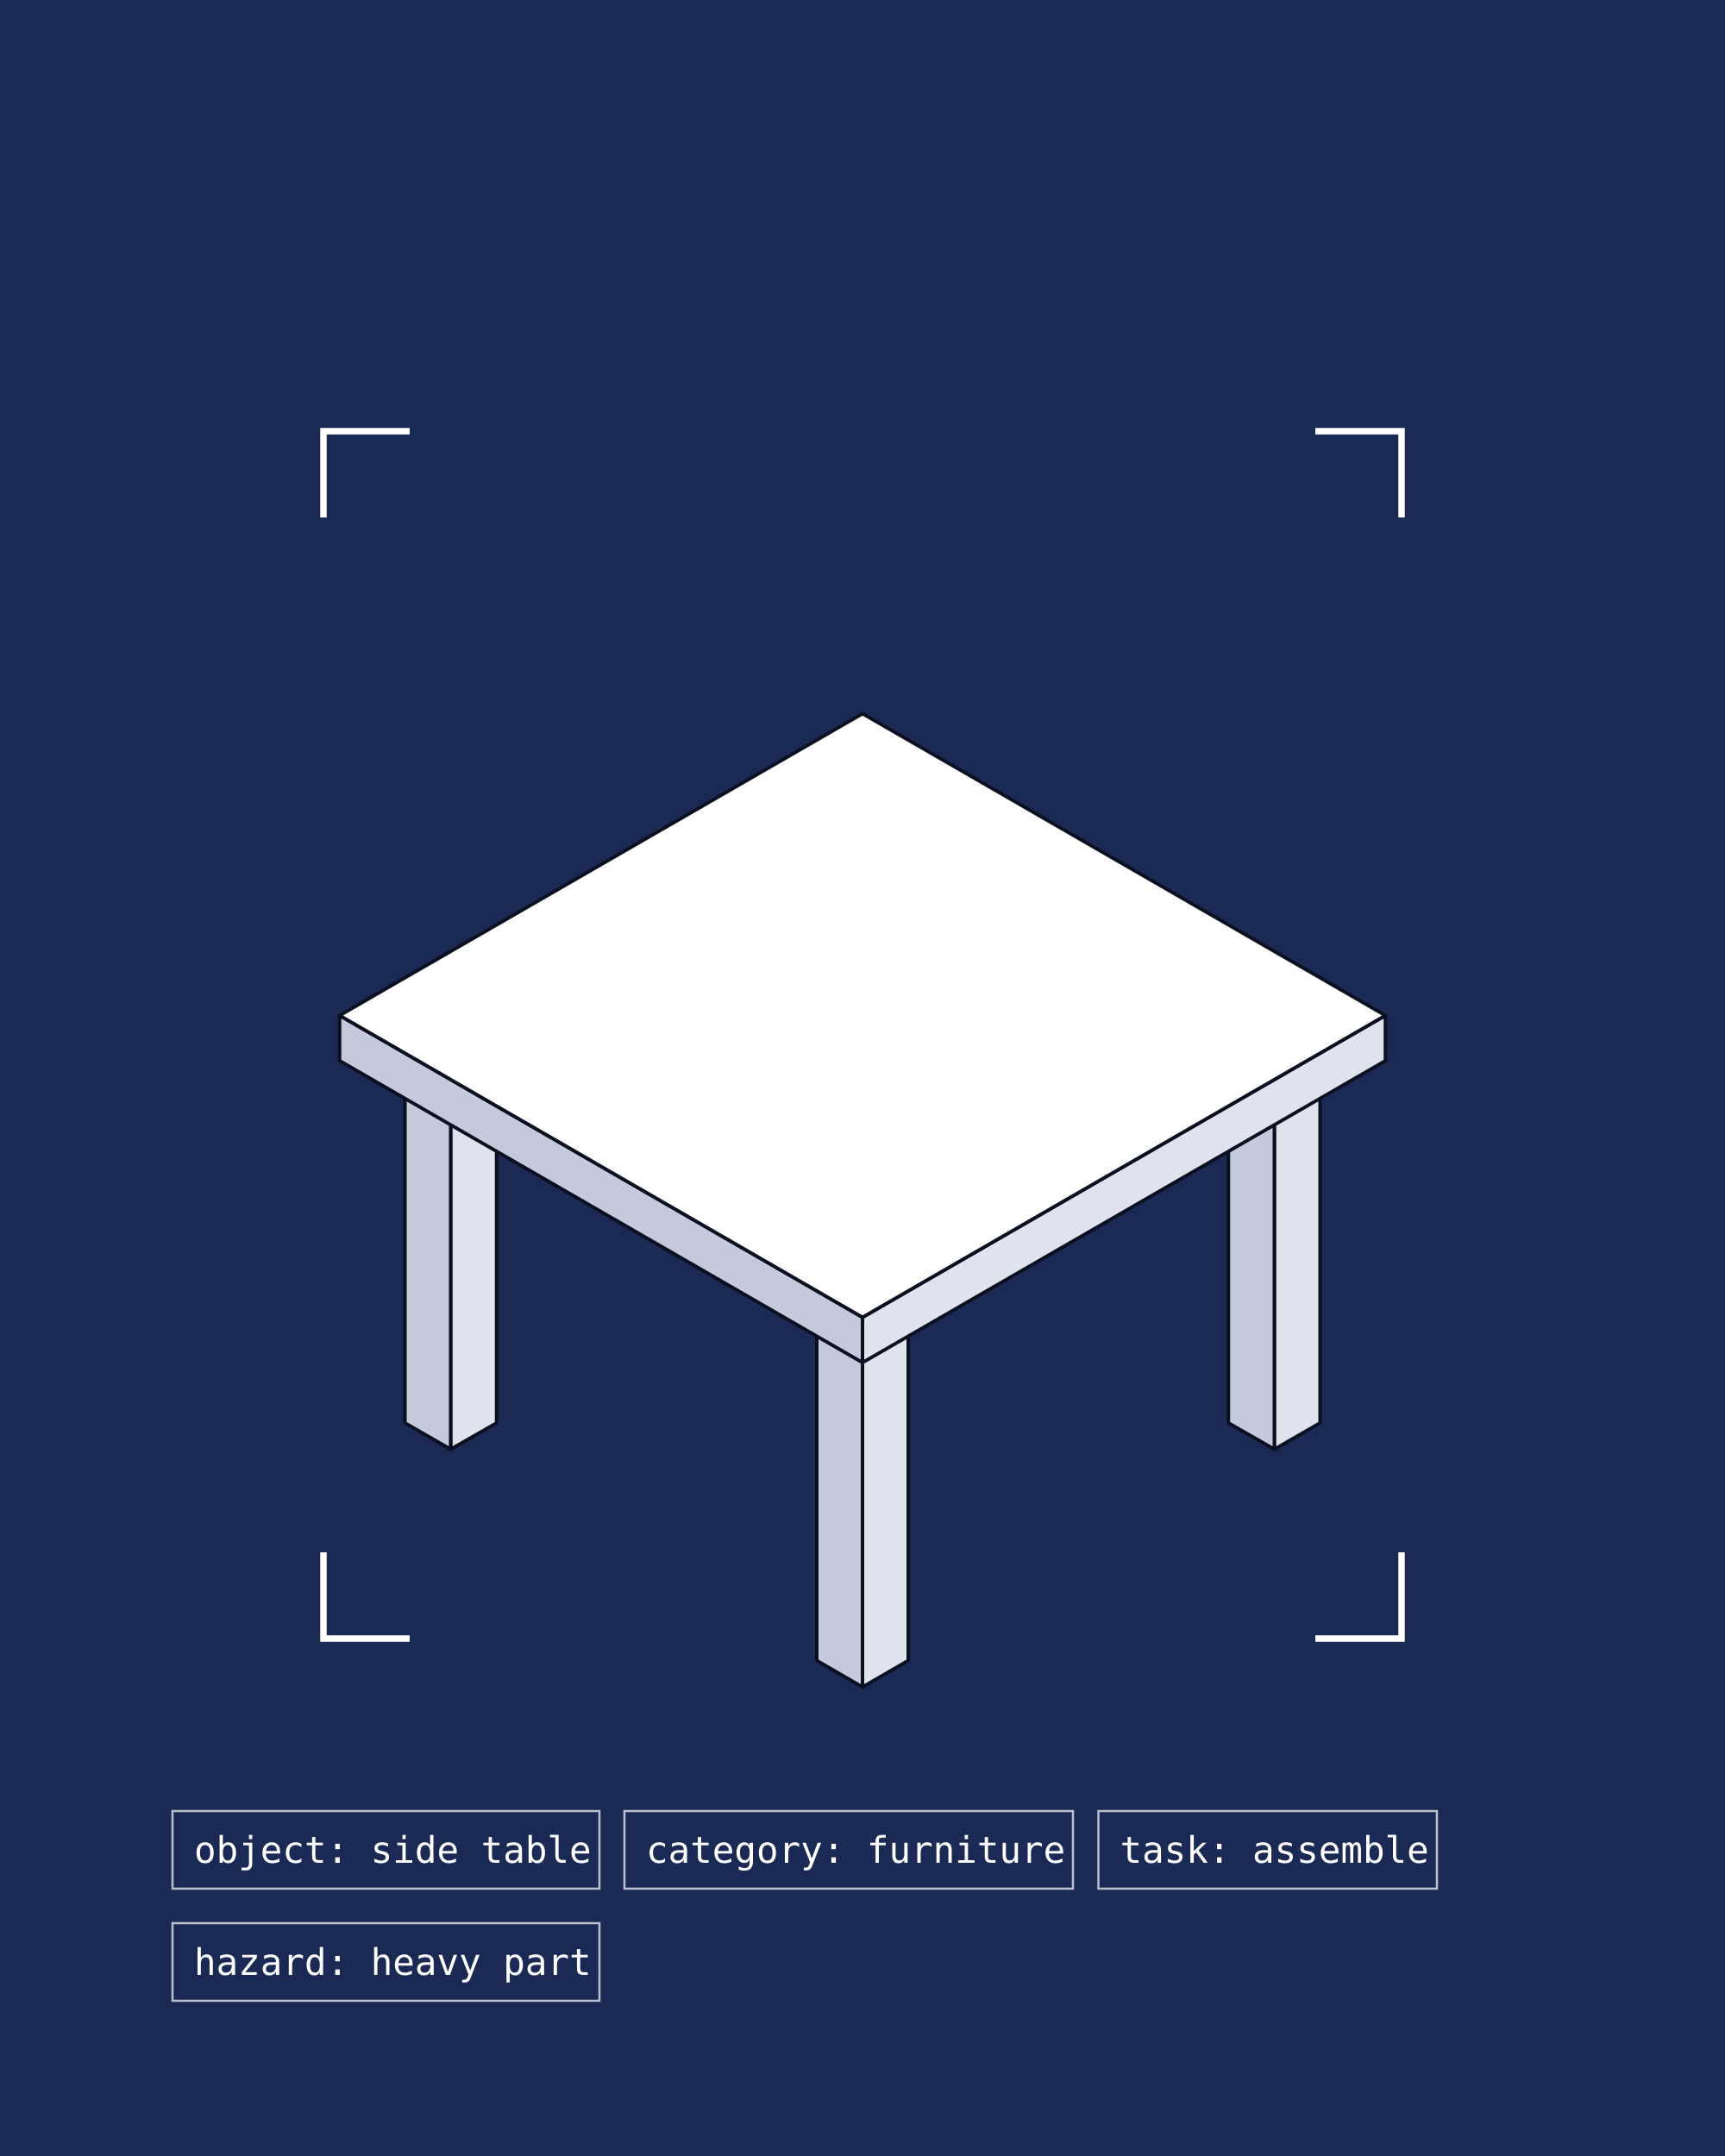
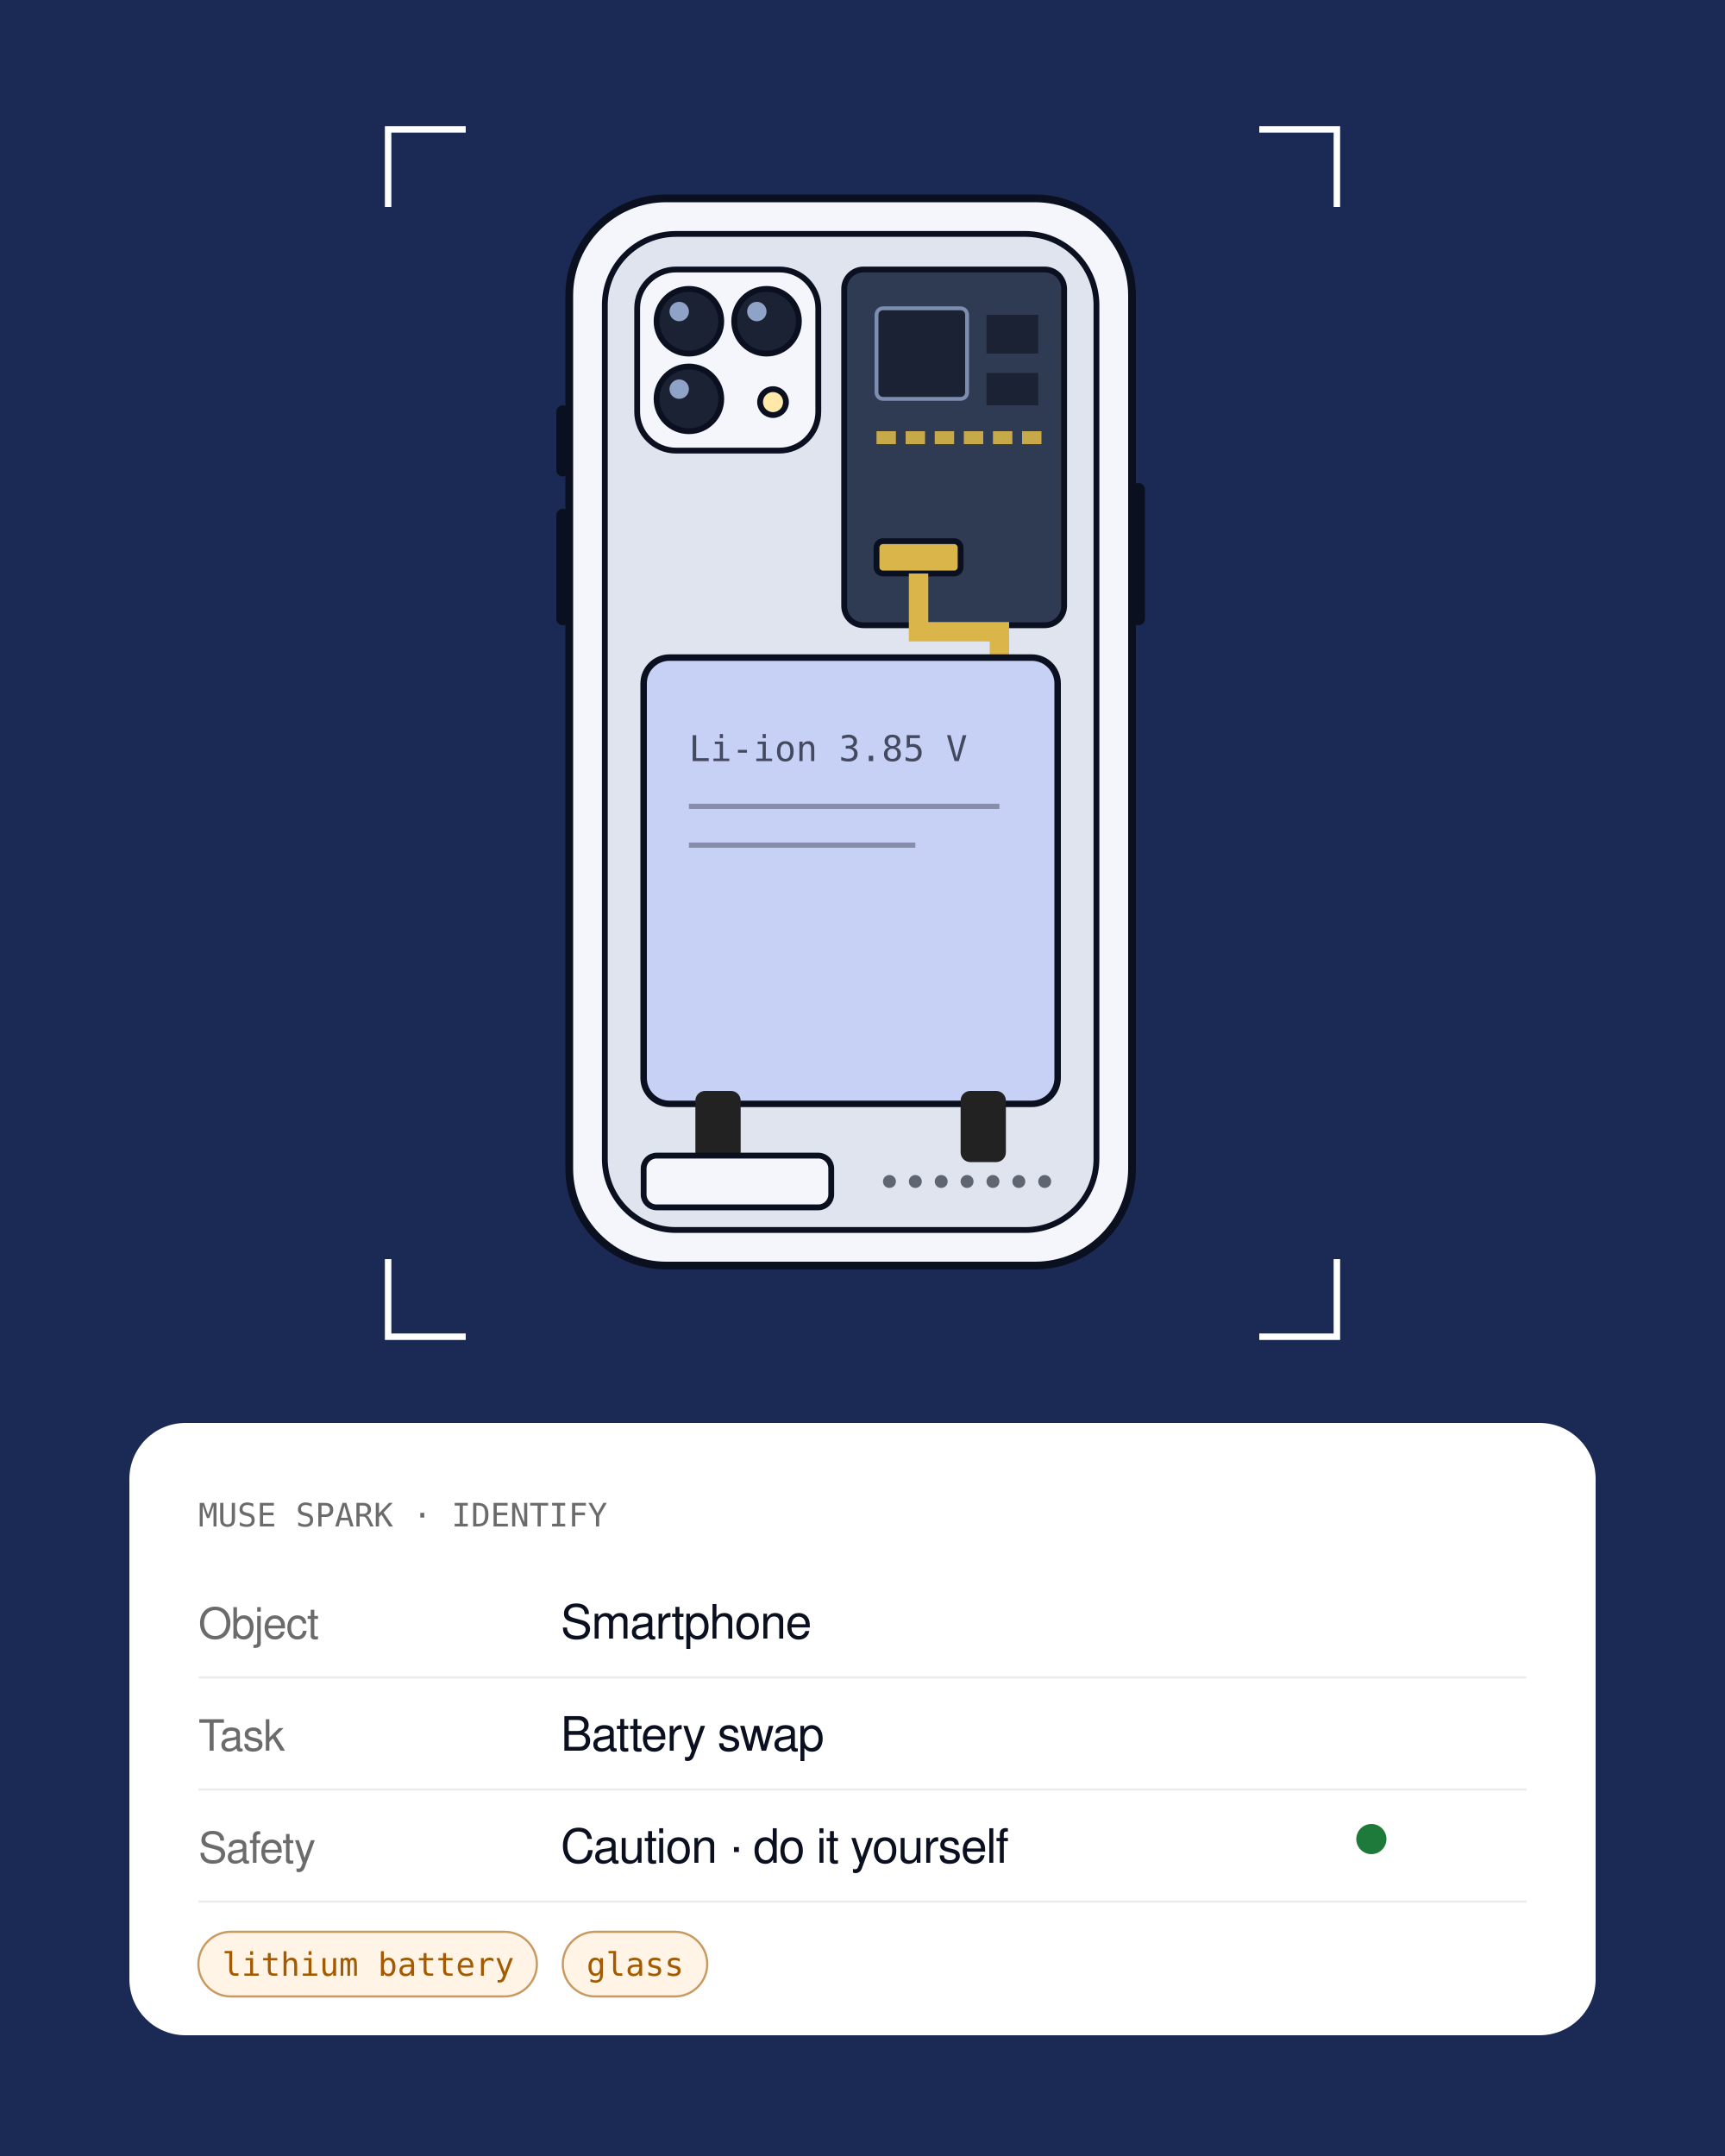
- <svg xmlns="http://www.w3.org/2000/svg" viewBox="0 0 800 1000" role="img" aria-label="The object is identified: side table, furniture, assemble, heavy part" preserveAspectRatio="xMidYMid slice">
+ <svg xmlns="http://www.w3.org/2000/svg" viewBox="0 0 800 1000" role="img" aria-label="Muse Spark identifies a smartphone, the battery swap task and its hazards" preserveAspectRatio="xMidYMid slice">
  <rect width="800" height="1000" fill="#1b2a55" />
-   <polygon points="421.2,549.8 400.0,562.0 400.0,394.0 421.2,381.8" fill="#dfe3ee" stroke="#0b1020" stroke-width="1.6" stroke-linejoin="round" />
-   <polygon points="378.8,549.8 400.0,562.0 400.0,394.0 378.8,381.8" fill="#c3cadb" stroke="#0b1020" stroke-width="1.6" stroke-linejoin="round" />
-   <polygon points="400.0,369.5 421.2,381.8 400.0,394.0 378.8,381.8" fill="#ffffff" stroke="#0b1020" stroke-width="1.6" stroke-linejoin="round" />
-   <line x1="400.0" y1="388.8" x2="400.0" y2="346.8" stroke="#0b1020" stroke-width="3.1" stroke-linecap="round" />
-   <line x1="397.2" y1="366.3" x2="402.8" y2="364.2" stroke="#ffffff" stroke-width="1" />
-   <line x1="397.2" y1="361.7" x2="402.8" y2="359.6" stroke="#ffffff" stroke-width="1" />
-   <line x1="397.2" y1="357.0" x2="402.8" y2="354.9" stroke="#ffffff" stroke-width="1" />
-   <line x1="397.2" y1="352.4" x2="402.8" y2="350.3" stroke="#ffffff" stroke-width="1" />
-   <polygon points="612.2,660.0 591.0,672.2 591.0,504.2 612.2,492.0" fill="#dfe3ee" stroke="#0b1020" stroke-width="1.6" stroke-linejoin="round" />
-   <polygon points="569.7,660.0 591.0,672.2 591.0,504.2 569.7,492.0" fill="#c3cadb" stroke="#0b1020" stroke-width="1.6" stroke-linejoin="round" />
-   <polygon points="591.0,479.8 612.2,492.0 591.0,504.2 569.7,492.0" fill="#ffffff" stroke="#0b1020" stroke-width="1.6" stroke-linejoin="round" />
-   <line x1="591.0" y1="499.0" x2="591.0" y2="457.0" stroke="#0b1020" stroke-width="3.1" stroke-linecap="round" />
-   <line x1="588.2" y1="476.5" x2="593.8" y2="474.4" stroke="#ffffff" stroke-width="1" />
-   <line x1="588.2" y1="471.9" x2="593.8" y2="469.8" stroke="#ffffff" stroke-width="1" />
-   <line x1="588.2" y1="467.3" x2="593.8" y2="465.2" stroke="#ffffff" stroke-width="1" />
-   <line x1="588.2" y1="462.7" x2="593.8" y2="460.6" stroke="#ffffff" stroke-width="1" />
-   <polygon points="230.3,660.0 209.0,672.2 209.0,504.2 230.3,492.0" fill="#dfe3ee" stroke="#0b1020" stroke-width="1.6" stroke-linejoin="round" />
-   <polygon points="187.8,660.0 209.0,672.2 209.0,504.2 187.8,492.0" fill="#c3cadb" stroke="#0b1020" stroke-width="1.6" stroke-linejoin="round" />
-   <polygon points="209.0,479.8 230.3,492.0 209.0,504.2 187.8,492.0" fill="#ffffff" stroke="#0b1020" stroke-width="1.6" stroke-linejoin="round" />
-   <line x1="209.0" y1="499.0" x2="209.0" y2="457.0" stroke="#0b1020" stroke-width="3.1" stroke-linecap="round" />
-   <line x1="206.2" y1="476.5" x2="211.8" y2="474.4" stroke="#ffffff" stroke-width="1" />
-   <line x1="206.2" y1="471.9" x2="211.8" y2="469.8" stroke="#ffffff" stroke-width="1" />
-   <line x1="206.2" y1="467.3" x2="211.8" y2="465.2" stroke="#ffffff" stroke-width="1" />
-   <line x1="206.2" y1="462.7" x2="211.8" y2="460.6" stroke="#ffffff" stroke-width="1" />
-   <polygon points="421.2,770.2 400.0,782.5 400.0,614.5 421.2,602.2" fill="#dfe3ee" stroke="#0b1020" stroke-width="1.6" stroke-linejoin="round" />
-   <polygon points="378.8,770.2 400.0,782.5 400.0,614.5 378.8,602.2" fill="#c3cadb" stroke="#0b1020" stroke-width="1.6" stroke-linejoin="round" />
-   <polygon points="400.0,590.0 421.2,602.2 400.0,614.5 378.8,602.2" fill="#ffffff" stroke="#0b1020" stroke-width="1.6" stroke-linejoin="round" />
-   <line x1="400.0" y1="609.2" x2="400.0" y2="567.2" stroke="#0b1020" stroke-width="3.1" stroke-linecap="round" />
-   <line x1="397.2" y1="586.8" x2="402.8" y2="584.7" stroke="#ffffff" stroke-width="1" />
-   <line x1="397.2" y1="582.2" x2="402.8" y2="580.1" stroke="#ffffff" stroke-width="1" />
-   <line x1="397.2" y1="577.5" x2="402.8" y2="575.4" stroke="#ffffff" stroke-width="1" />
-   <line x1="397.2" y1="572.9" x2="402.8" y2="570.8" stroke="#ffffff" stroke-width="1" />
-   <polygon points="642.5,492.0 400.0,632.0 400.0,611.0 642.5,471.0" fill="#dfe3ee" stroke="#0b1020" stroke-width="1.6" stroke-linejoin="round" />
-   <polygon points="157.5,492.0 400.0,632.0 400.0,611.0 157.5,471.0" fill="#c3cadb" stroke="#0b1020" stroke-width="1.6" stroke-linejoin="round" />
-   <polygon points="400.0,331.0 642.5,471.0 400.0,611.0 157.5,471.0" fill="#ffffff" stroke="#0b1020" stroke-width="1.6" stroke-linejoin="round" />
-   <path d="M150 240 V200 H190" fill="none" stroke="#ffffff" stroke-width="3" />
-   <path d="M650 240 V200 H610" fill="none" stroke="#ffffff" stroke-width="3" />
-   <path d="M150 720 V760 H190" fill="none" stroke="#ffffff" stroke-width="3" />
-   <path d="M650 720 V760 H610" fill="none" stroke="#ffffff" stroke-width="3" />
-   <rect x="80" y="840" width="198" height="36" fill="none" stroke="#ffffff" stroke-opacity=".7" />
-   <text x="90" y="864" font-family="JetBrains Mono, ui-monospace, Menlo, monospace" font-size="17" fill="#ffffff" text-anchor="start" font-weight="400" letter-spacing="0" opacity="1.0">object: side table</text>
-   <rect x="289.6" y="840" width="208" height="36" fill="none" stroke="#ffffff" stroke-opacity=".7" />
-   <text x="299.6" y="864" font-family="JetBrains Mono, ui-monospace, Menlo, monospace" font-size="17" fill="#ffffff" text-anchor="start" font-weight="400" letter-spacing="0" opacity="1.0">category: furniture</text>
-   <rect x="509.4" y="840" width="157" height="36" fill="none" stroke="#ffffff" stroke-opacity=".7" />
-   <text x="519.4" y="864" font-family="JetBrains Mono, ui-monospace, Menlo, monospace" font-size="17" fill="#ffffff" text-anchor="start" font-weight="400" letter-spacing="0" opacity="1.0">task: assemble</text>
-   <rect x="80" y="892" width="198" height="36" fill="none" stroke="#ffffff" stroke-opacity=".7" />
-   <text x="90" y="916" font-family="JetBrains Mono, ui-monospace, Menlo, monospace" font-size="17" fill="#ffffff" text-anchor="start" font-weight="400" letter-spacing="0" opacity="1.0">hazard: heavy part</text>
+   <g transform="translate(94.5 68.0) scale(1.5)">
+     <rect x="113" y="16" width="174" height="330" rx="30" fill="#f4f6fb" stroke="#0b1020" stroke-width="2.4" />
+     <rect x="109" y="80" width="4" height="22" rx="2" fill="#0b1020" />
+     <rect x="109" y="112" width="4" height="36" rx="2" fill="#0b1020" />
+     <rect x="287" y="104" width="4" height="44" rx="2" fill="#0b1020" />
+     <rect x="124" y="27" width="152" height="308" rx="22" fill="#dfe4ee" stroke="#0b1020" stroke-width="1.8" stroke-linejoin="round" />
+     <rect x="134" y="38" width="56" height="56" rx="12" fill="#f4f6fb" stroke="#0b1020" stroke-width="1.8" stroke-linejoin="round" />
+     <circle cx="150" cy="54" r="10" fill="#1b2233" stroke="#0b1020" stroke-width="1.8" stroke-linejoin="round" />
+     <circle cx="147" cy="51" r="3" fill="#8fa3c8" />
+     <circle cx="174" cy="54" r="10" fill="#1b2233" stroke="#0b1020" stroke-width="1.8" stroke-linejoin="round" />
+     <circle cx="171" cy="51" r="3" fill="#8fa3c8" />
+     <circle cx="150" cy="78" r="10" fill="#1b2233" stroke="#0b1020" stroke-width="1.8" stroke-linejoin="round" />
+     <circle cx="147" cy="75" r="3" fill="#8fa3c8" />
+     <circle cx="176" cy="79" r="4" fill="#ffe9a8" stroke="#0b1020" stroke-width="1.8" stroke-linejoin="round" />
+     <rect x="198" y="38" width="68" height="110" rx="6" fill="#2f3b52" stroke="#0b1020" stroke-width="1.8" stroke-linejoin="round" />
+     <rect x="208" y="50" width="28" height="28" rx="2" fill="#1b2233" stroke="#7d8db0" stroke-width="1.2" />
+     <rect x="242" y="52" width="16" height="12" fill="#1b2233" />
+     <rect x="242" y="70" width="16" height="10" fill="#1b2233" />
+     <rect x="208" y="88" width="6" height="4" fill="#c7a94a" />
+     <rect x="217" y="88" width="6" height="4" fill="#c7a94a" />
+     <rect x="226" y="88" width="6" height="4" fill="#c7a94a" />
+     <rect x="235" y="88" width="6" height="4" fill="#c7a94a" />
+     <rect x="244" y="88" width="6" height="4" fill="#c7a94a" />
+     <rect x="253" y="88" width="6" height="4" fill="#c7a94a" />
+     <rect x="208" y="122" width="26" height="10" rx="2" fill="#d9b54a" stroke="#0b1020" stroke-width="1.8" stroke-linejoin="round" />
+     <path d="M221 132 V150 H246 V158" fill="none" stroke="#d9b54a" stroke-width="6" />
+     <g class="">
+       <rect x="136" y="158" width="128" height="138" rx="8" fill="#c7d1f6" stroke="#0b1020" stroke-width="2" />
+       <text x="150" y="190" font-family="JetBrains Mono, ui-monospace, Menlo, monospace" font-size="11" fill="#0b1020" opacity=".7">Li-ion 3.85 V</text>
+       <path d="M150 204 h96 M150 216 h70" stroke="#0b1020" stroke-width="1.6" opacity=".35" />
+       <rect x="152" y="292" width="14" height="22" rx="3" fill="#222" />
+       <rect x="234" y="292" width="14" height="22" rx="3" fill="#222" />
+     </g>
+     <rect x="136" y="312" width="58" height="16" rx="4" fill="#f4f6fb" stroke="#0b1020" stroke-width="1.8" stroke-linejoin="round" />
+     <circle cx="212" cy="320" r="2" fill="#0b1020" opacity=".6" />
+     <circle cx="220" cy="320" r="2" fill="#0b1020" opacity=".6" />
+     <circle cx="228" cy="320" r="2" fill="#0b1020" opacity=".6" />
+     <circle cx="236" cy="320" r="2" fill="#0b1020" opacity=".6" />
+     <circle cx="244" cy="320" r="2" fill="#0b1020" opacity=".6" />
+     <circle cx="252" cy="320" r="2" fill="#0b1020" opacity=".6" />
+     <circle cx="260" cy="320" r="2" fill="#0b1020" opacity=".6" />
+   </g>
+   <path d="M180 96 V60 H216" fill="none" stroke="#ffffff" stroke-width="3" />
+   <path d="M620 96 V60 H584" fill="none" stroke="#ffffff" stroke-width="3" />
+   <path d="M180 584 V620 H216" fill="none" stroke="#ffffff" stroke-width="3" />
+   <path d="M620 584 V620 H584" fill="none" stroke="#ffffff" stroke-width="3" />
+   <rect class="mz-scan" x="180" y="-90" width="440" height="60" fill="url(#idscan)" />
+   <defs>
+     <linearGradient id="idscan" x1="0" y1="0" x2="0" y2="1">
+       <stop offset="0" stop-color="#fff" stop-opacity="0" />
+       <stop offset="1" stop-color="#fff" stop-opacity=".55" />
+     </linearGradient>
+   </defs>
+   <rect x="60" y="660" width="680" height="284" rx="26" fill="#ffffff" />
+   <text x="92" y="708" font-family="JetBrains Mono, ui-monospace, Menlo, monospace" font-size="15" fill="#6b6b6b" text-anchor="start" font-weight="400" letter-spacing="0" opacity="1.0">MUSE SPARK · IDENTIFY</text>
+   <text x="92" y="760" font-family="Inter Tight, Helvetica, Arial, sans-serif" font-size="20" fill="#6b6b6b" text-anchor="start" font-weight="400" letter-spacing="-0.02em" opacity="1.0">Object</text>
+   <text x="260" y="760" font-family="Inter Tight, Helvetica, Arial, sans-serif" font-size="22" fill="#0b1020" text-anchor="start" font-weight="500" letter-spacing="-0.02em" opacity="1.0">Smartphone</text>
+   <line x1="92" y1="778" x2="708" y2="778" stroke="#0b1020" stroke-opacity=".08" />
+   <text x="92" y="812" font-family="Inter Tight, Helvetica, Arial, sans-serif" font-size="20" fill="#6b6b6b" text-anchor="start" font-weight="400" letter-spacing="-0.02em" opacity="1.0">Task</text>
+   <text x="260" y="812" font-family="Inter Tight, Helvetica, Arial, sans-serif" font-size="22" fill="#0b1020" text-anchor="start" font-weight="500" letter-spacing="-0.02em" opacity="1.0">Battery swap</text>
+   <line x1="92" y1="830" x2="708" y2="830" stroke="#0b1020" stroke-opacity=".08" />
+   <text x="92" y="864" font-family="Inter Tight, Helvetica, Arial, sans-serif" font-size="20" fill="#6b6b6b" text-anchor="start" font-weight="400" letter-spacing="-0.02em" opacity="1.0">Safety</text>
+   <text x="260" y="864" font-family="Inter Tight, Helvetica, Arial, sans-serif" font-size="22" fill="#0b1020" text-anchor="start" font-weight="500" letter-spacing="-0.02em" opacity="1.0">Caution · do it yourself</text>
+   <line x1="92" y1="882" x2="708" y2="882" stroke="#0b1020" stroke-opacity=".08" />
+   <circle cx="636" cy="853" r="7" fill="#1d7a3a" />
+   <rect x="92" y="896" width="157" height="30" rx="15" fill="#fff4e5" stroke="#a35a00" stroke-opacity=".6" />
+   <text x="103" y="916.4" font-family="JetBrains Mono, ui-monospace, Menlo, monospace" font-size="15" fill="#a35a00" text-anchor="start" font-weight="400" letter-spacing="0" opacity="1.0">lithium battery</text>
+   <rect x="261.0" y="896" width="67" height="30" rx="15" fill="#fff4e5" stroke="#a35a00" stroke-opacity=".6" />
+   <text x="272.0" y="916.4" font-family="JetBrains Mono, ui-monospace, Menlo, monospace" font-size="15" fill="#a35a00" text-anchor="start" font-weight="400" letter-spacing="0" opacity="1.0">glass</text>
</svg>
